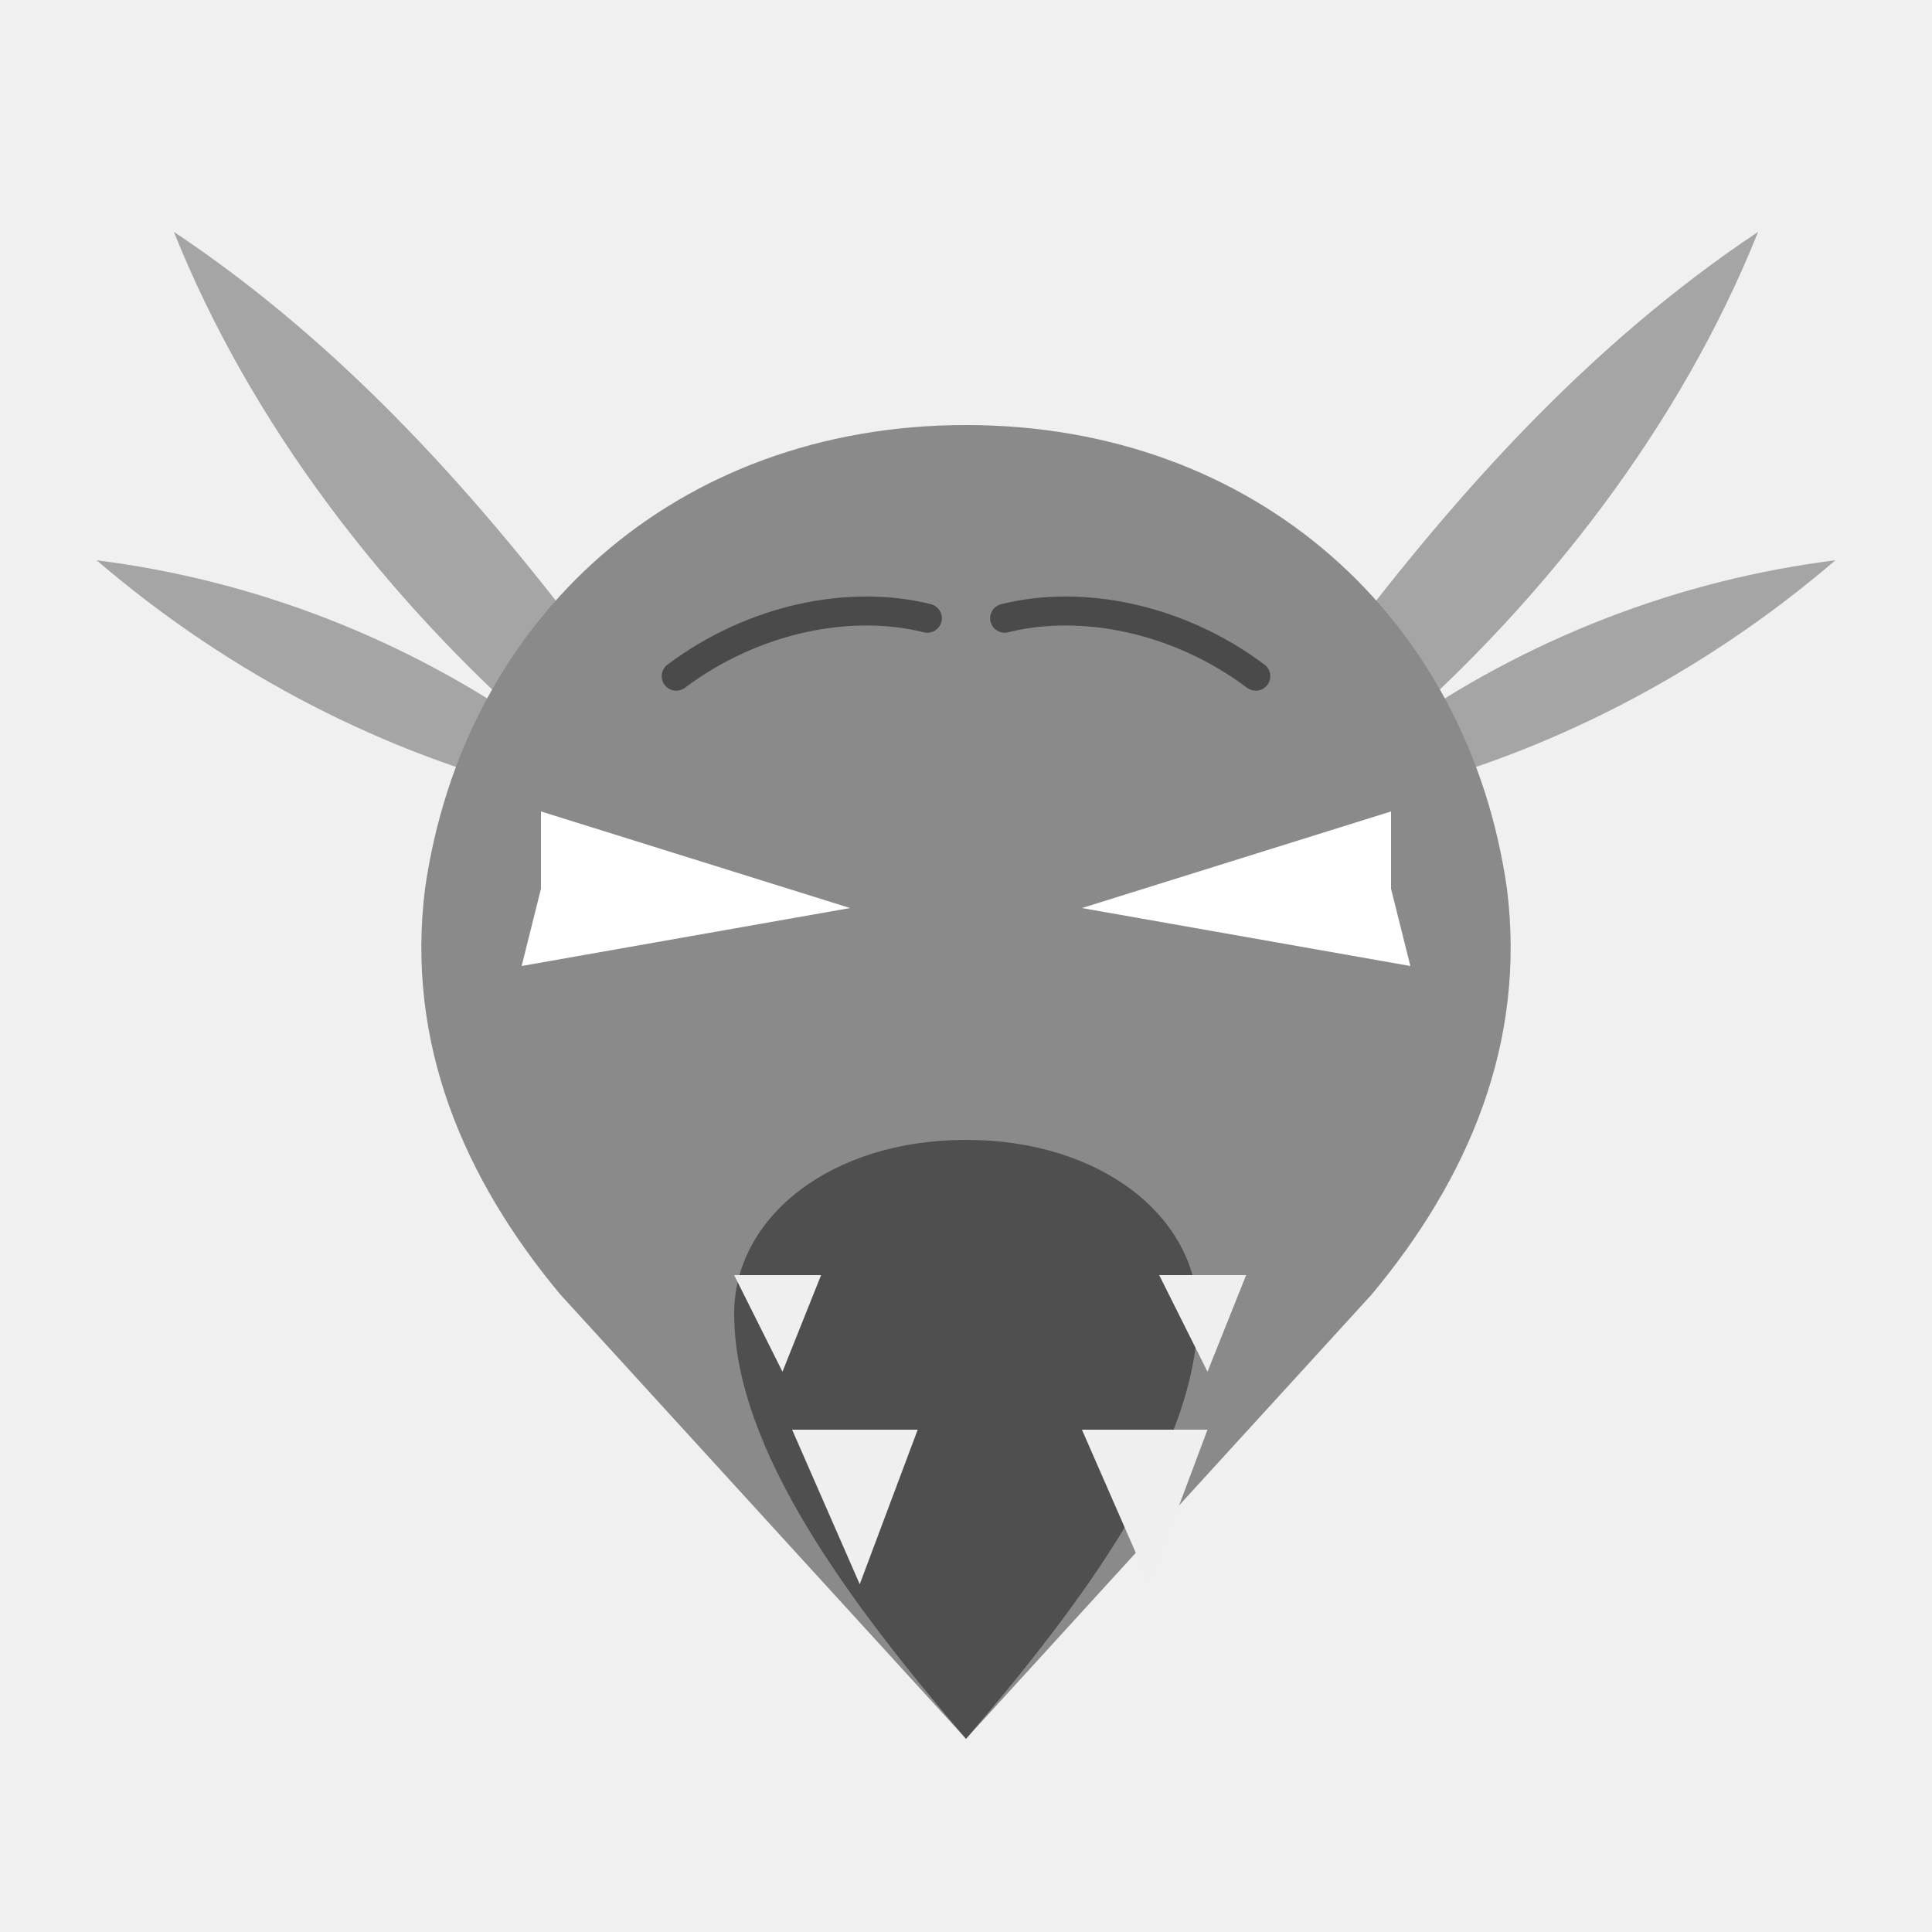
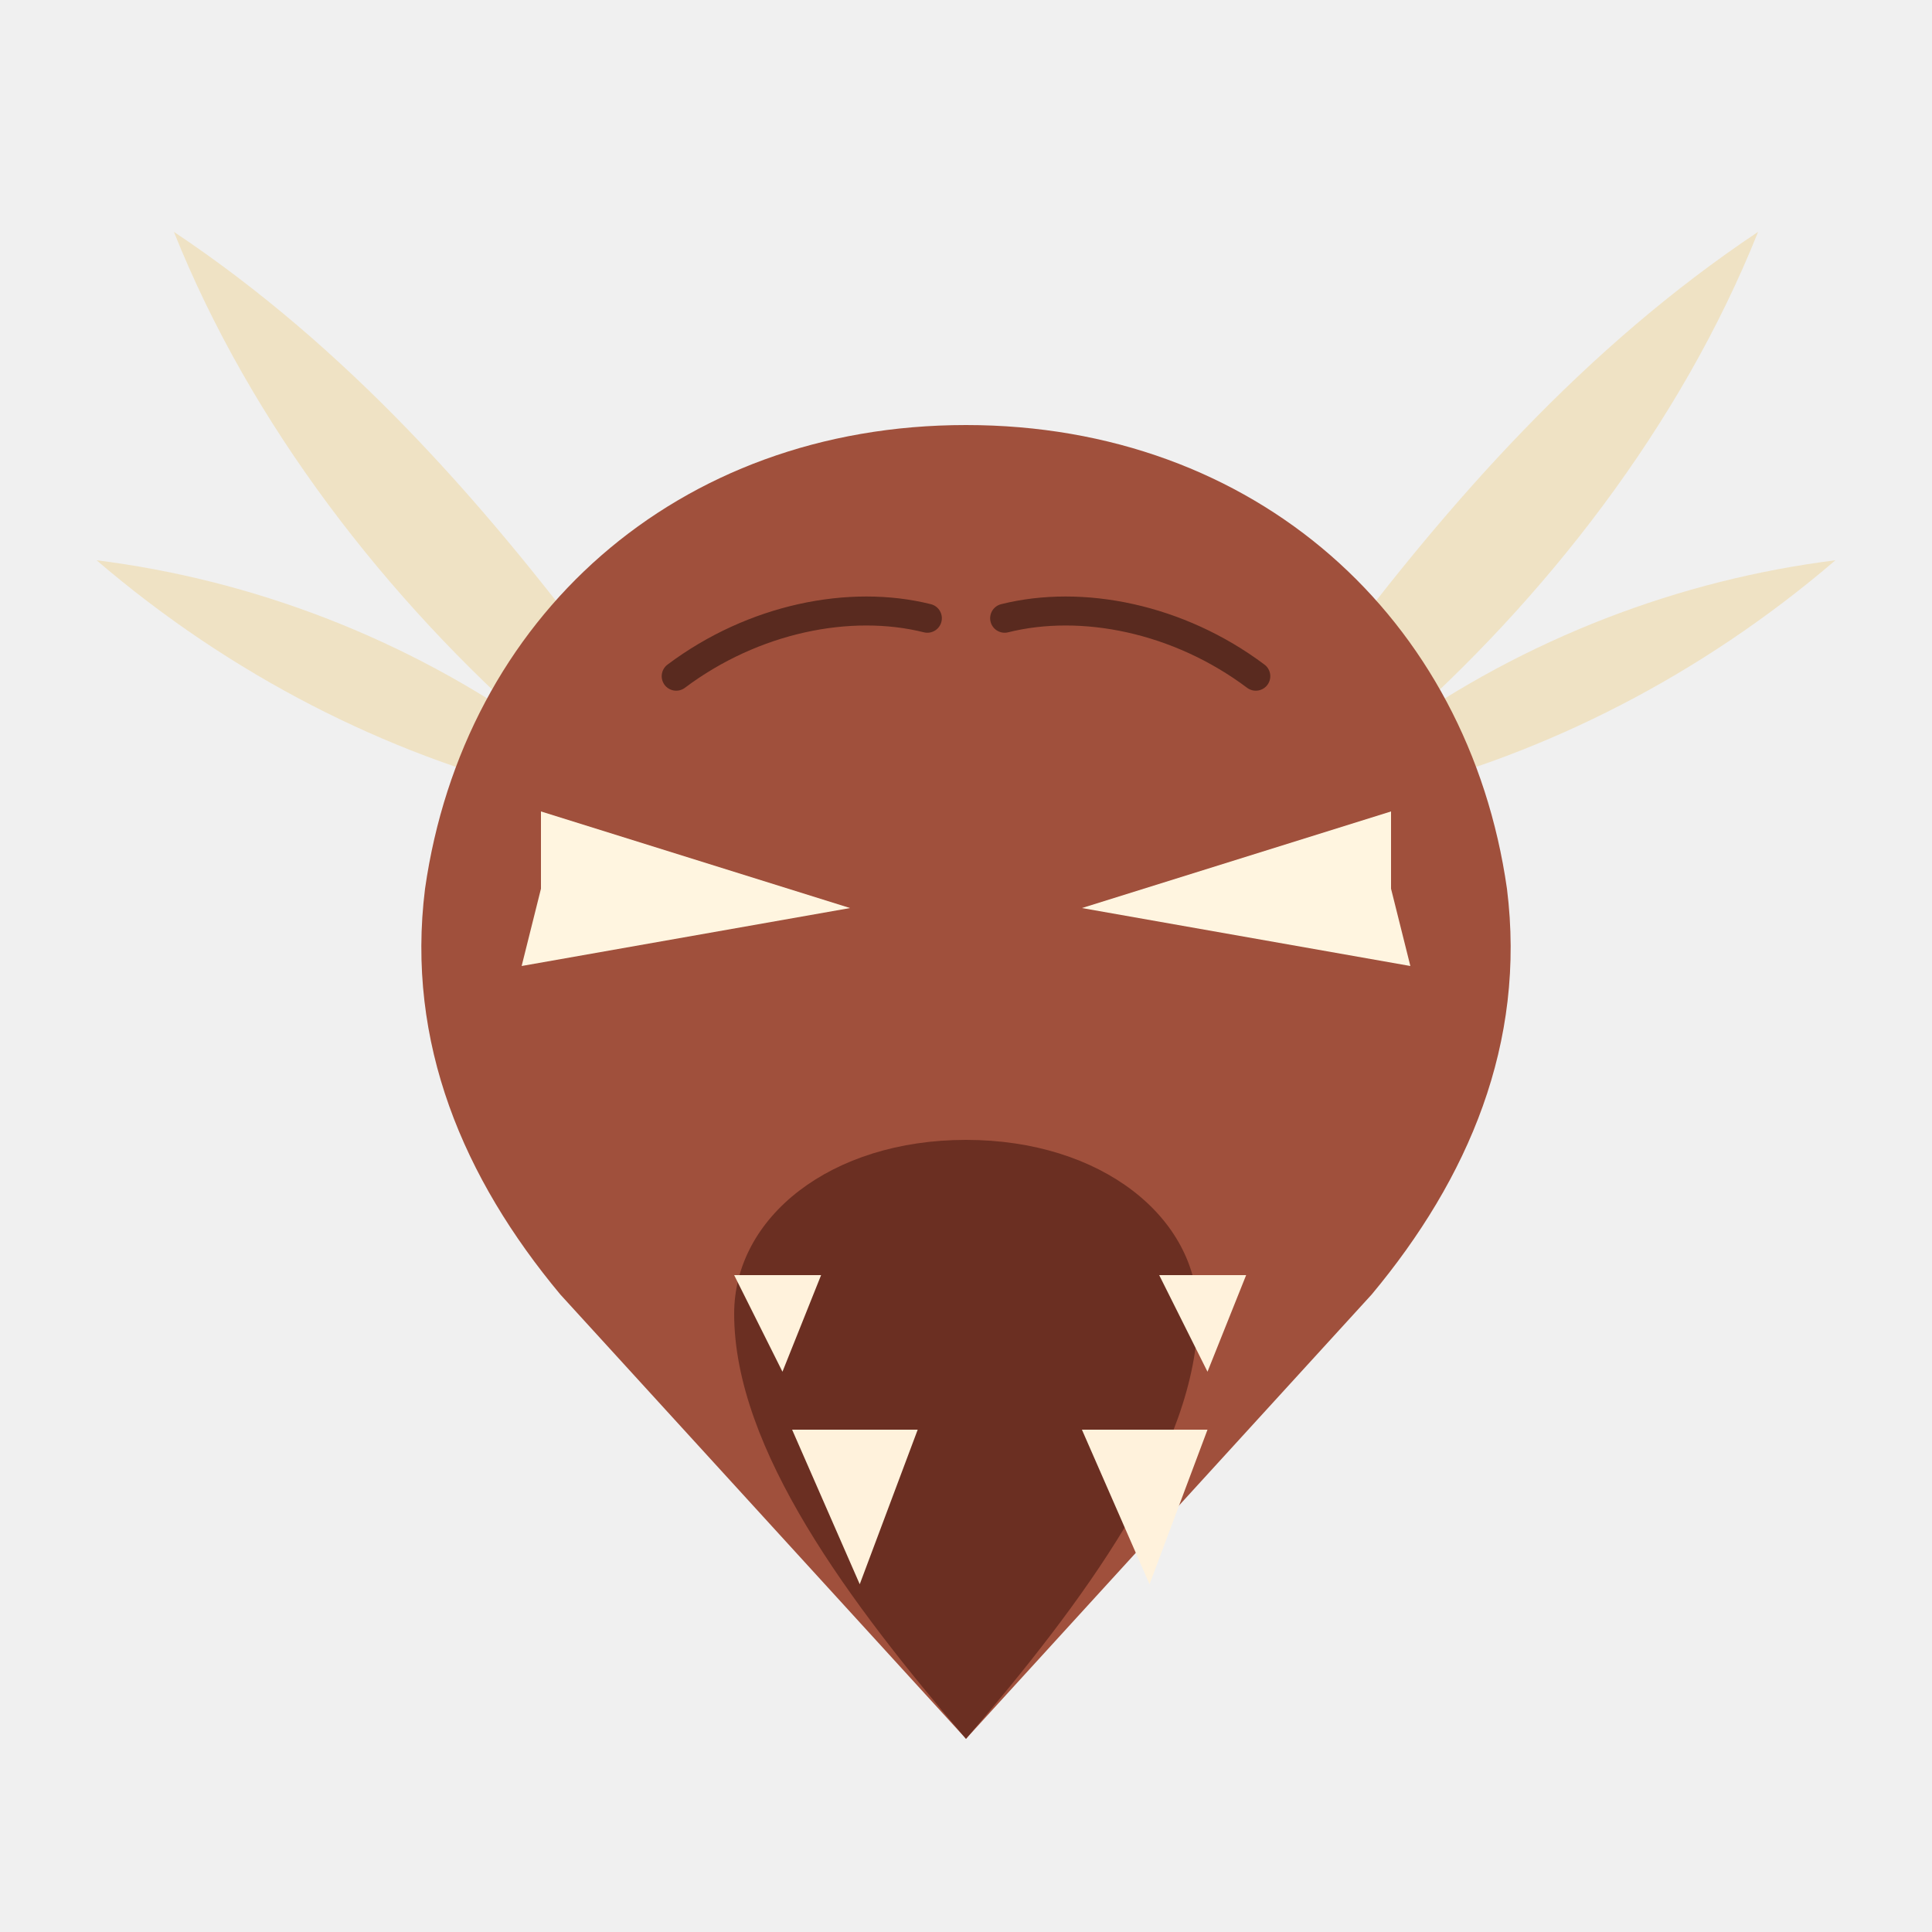
<svg xmlns="http://www.w3.org/2000/svg" viewBox="0 0 200 200" width="200" height="200">
-   <g fill="#a5a5a5">
+   <g fill="#efe2c4">
    <path d="M62 68C50 52 36 36 18 24c8 20 22 38 38 52z" />
    <path d="M56 76C42 66 26 60 10 58c14 12 30 20 46 24z" />
    <path d="M138 68c12-16 26-32 44-44-8 20-22 38-38 52z" />
    <path d="M144 76c14-10 30-16 46-18-14 12-30 20-46 24z" />
  </g>
-   <path d="M100 44c30 0 52 20 56 48 2 16-4 30-14 42l-42 46-42-46c-10-12-16-26-14-42 4-28 26-48 56-48z" fill="#8a8a8a" />
-   <path d="M100 118c14 0 24 8 24 18 0 14-12 30-24 44-12-14-24-30-24-44 0-10 10-18 24-18z" fill="#4f4f4f" />
-   <g fill="#ffffff">
+   <path d="M100 44c30 0 52 20 56 48 2 16-4 30-14 42l-42 46-42-46c-10-12-16-26-14-42 4-28 26-48 56-48z" fill="#a0503c" />
+   <path d="M100 118c14 0 24 8 24 18 0 14-12 30-24 44-12-14-24-30-24-44 0-10 10-18 24-18z" fill="#6b2f22" />
+   <g fill="#fff5e0">
    <path d="M56 84l32 10-34 6 2-8z" />
    <path d="M144 84l-32 10 34 6-2-8z" />
  </g>
-   <g fill="#efefef">
+   <g fill="#fff2dc">
    <path d="M82 148l7 16 6-16z" />
    <path d="M112 148l7 16 6-16z" />
    <path d="M76 132l5 10 4-10z" />
    <path d="M120 132l5 10 4-10z" />
  </g>
-   <g fill="none" stroke="#2f2f2f" stroke-width="3" stroke-linecap="round" opacity="0.7">
+   <g fill="none" stroke="#3a1a12" stroke-width="3" stroke-linecap="round" opacity="0.7">
    <path d="M70 70c8-6 18-8 26-6" />
    <path d="M130 70c-8-6-18-8-26-6" />
  </g>
</svg>
